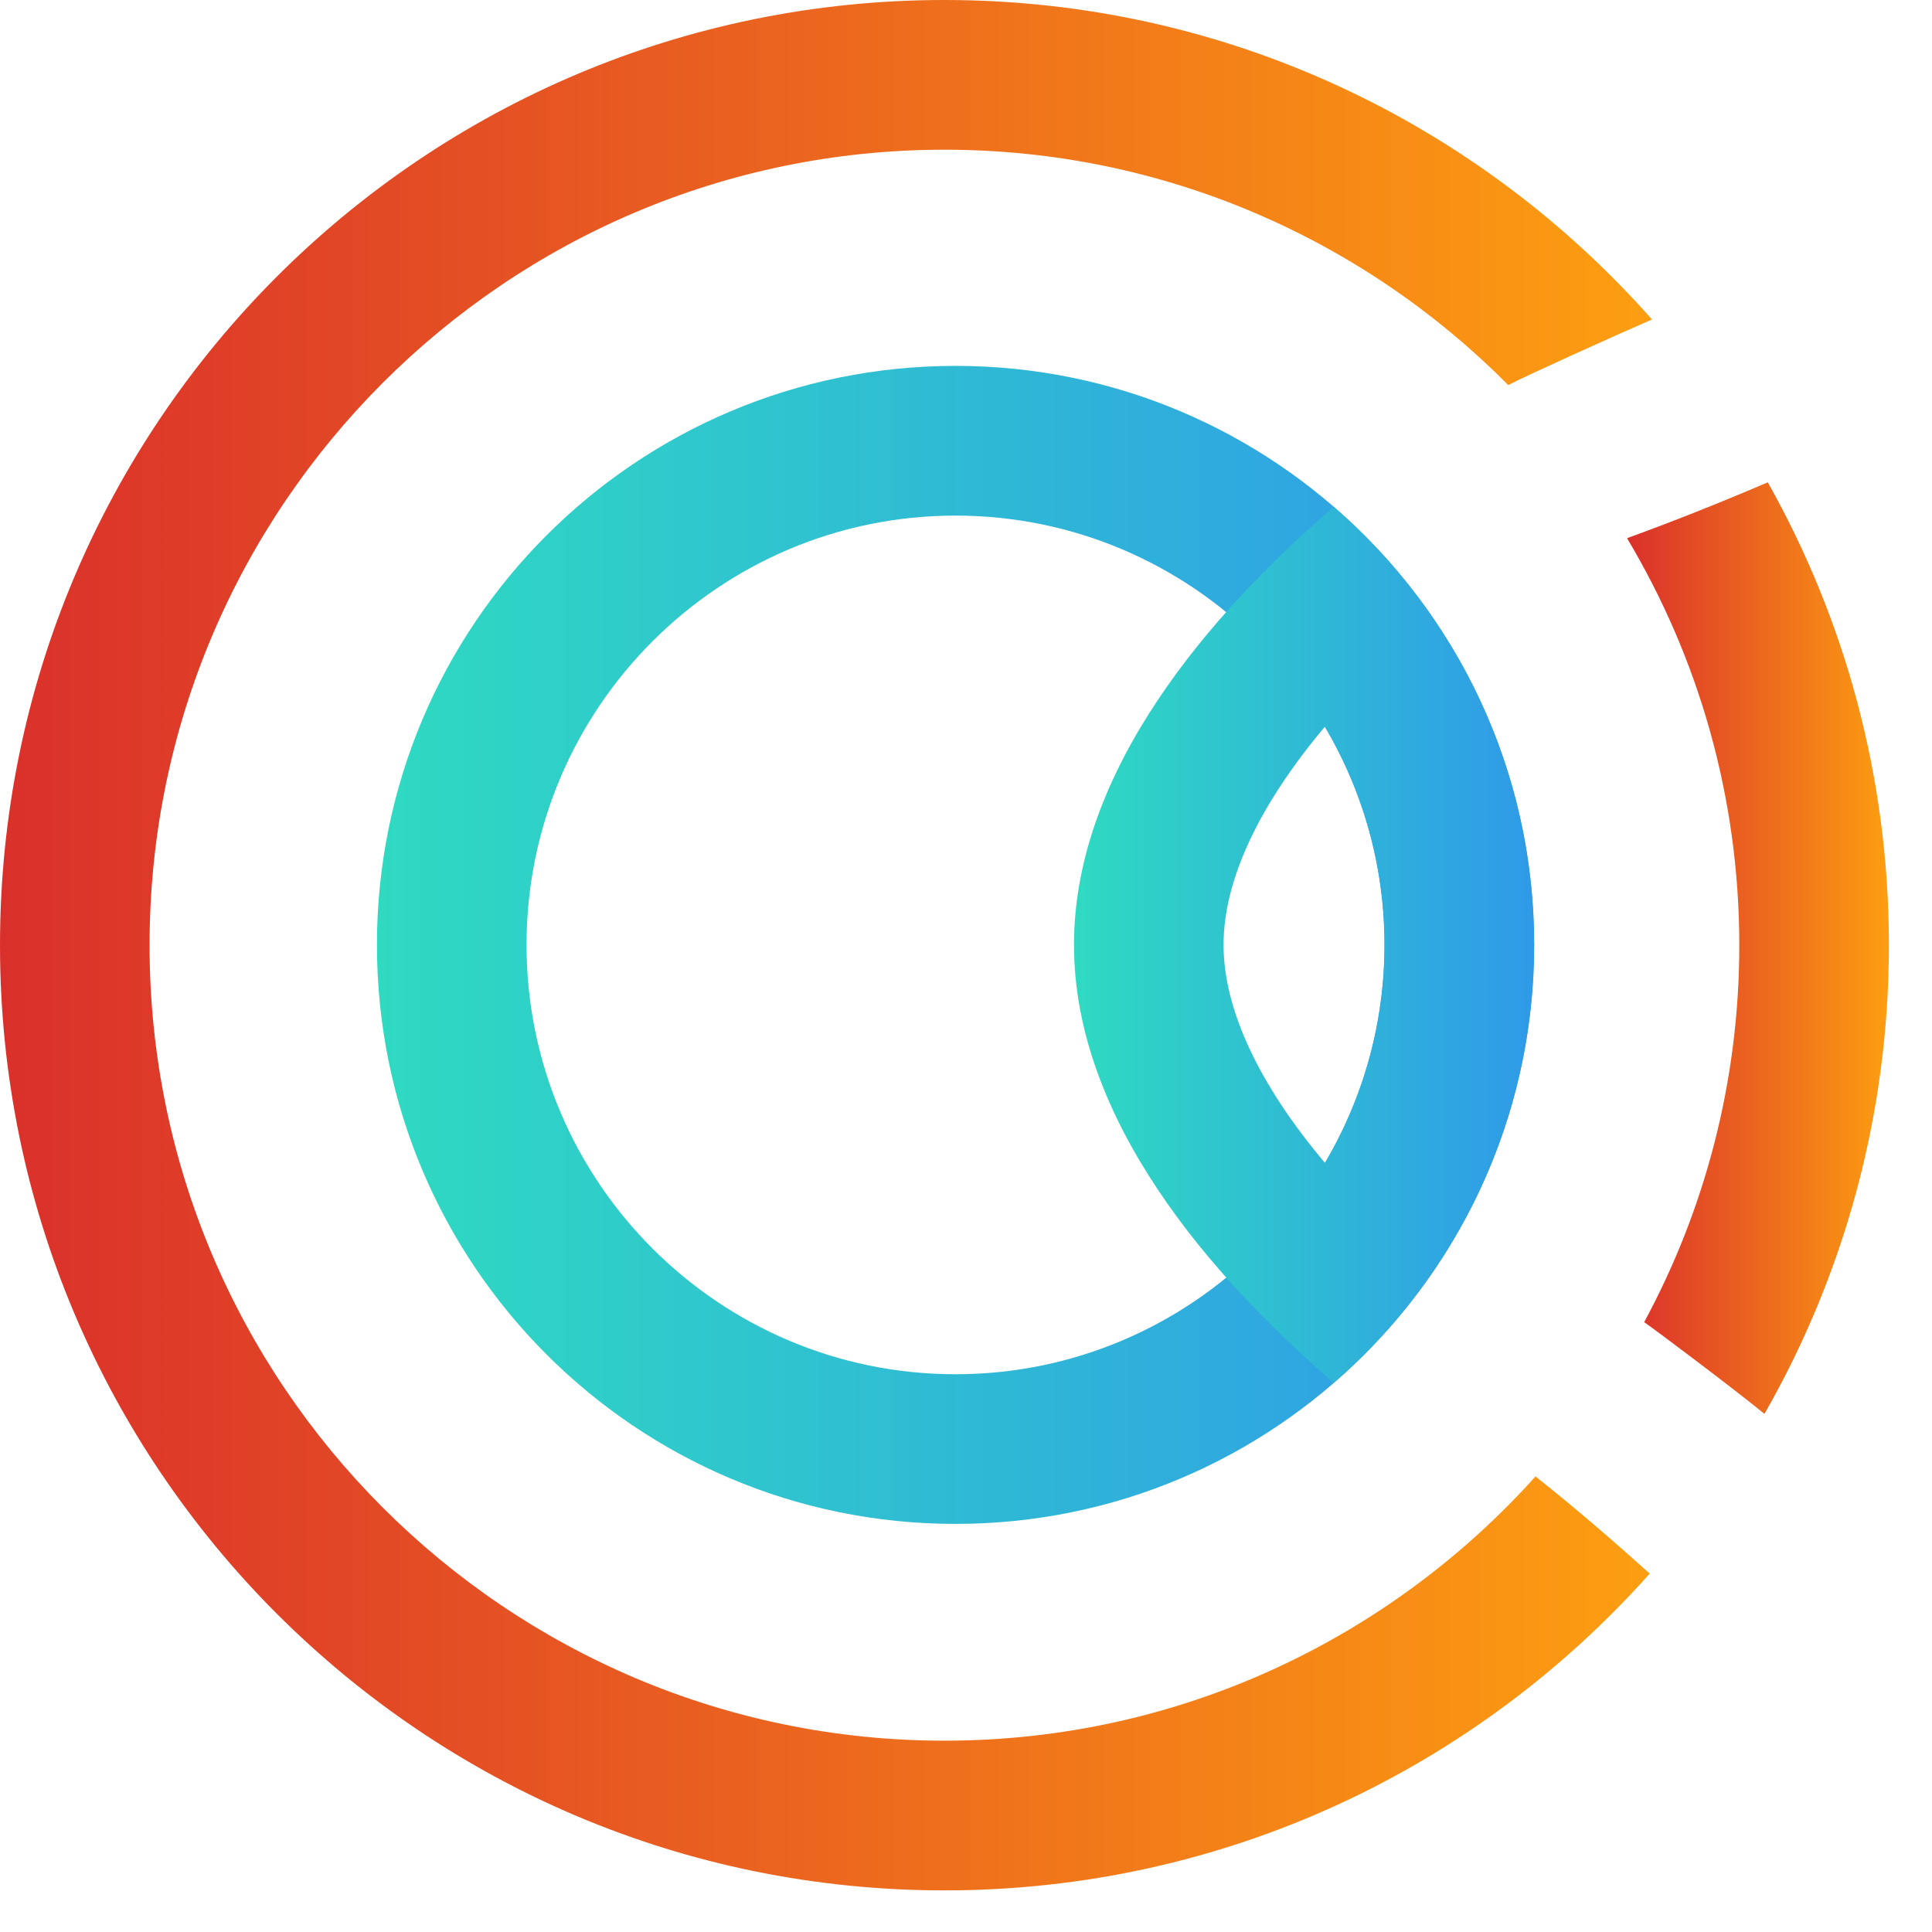
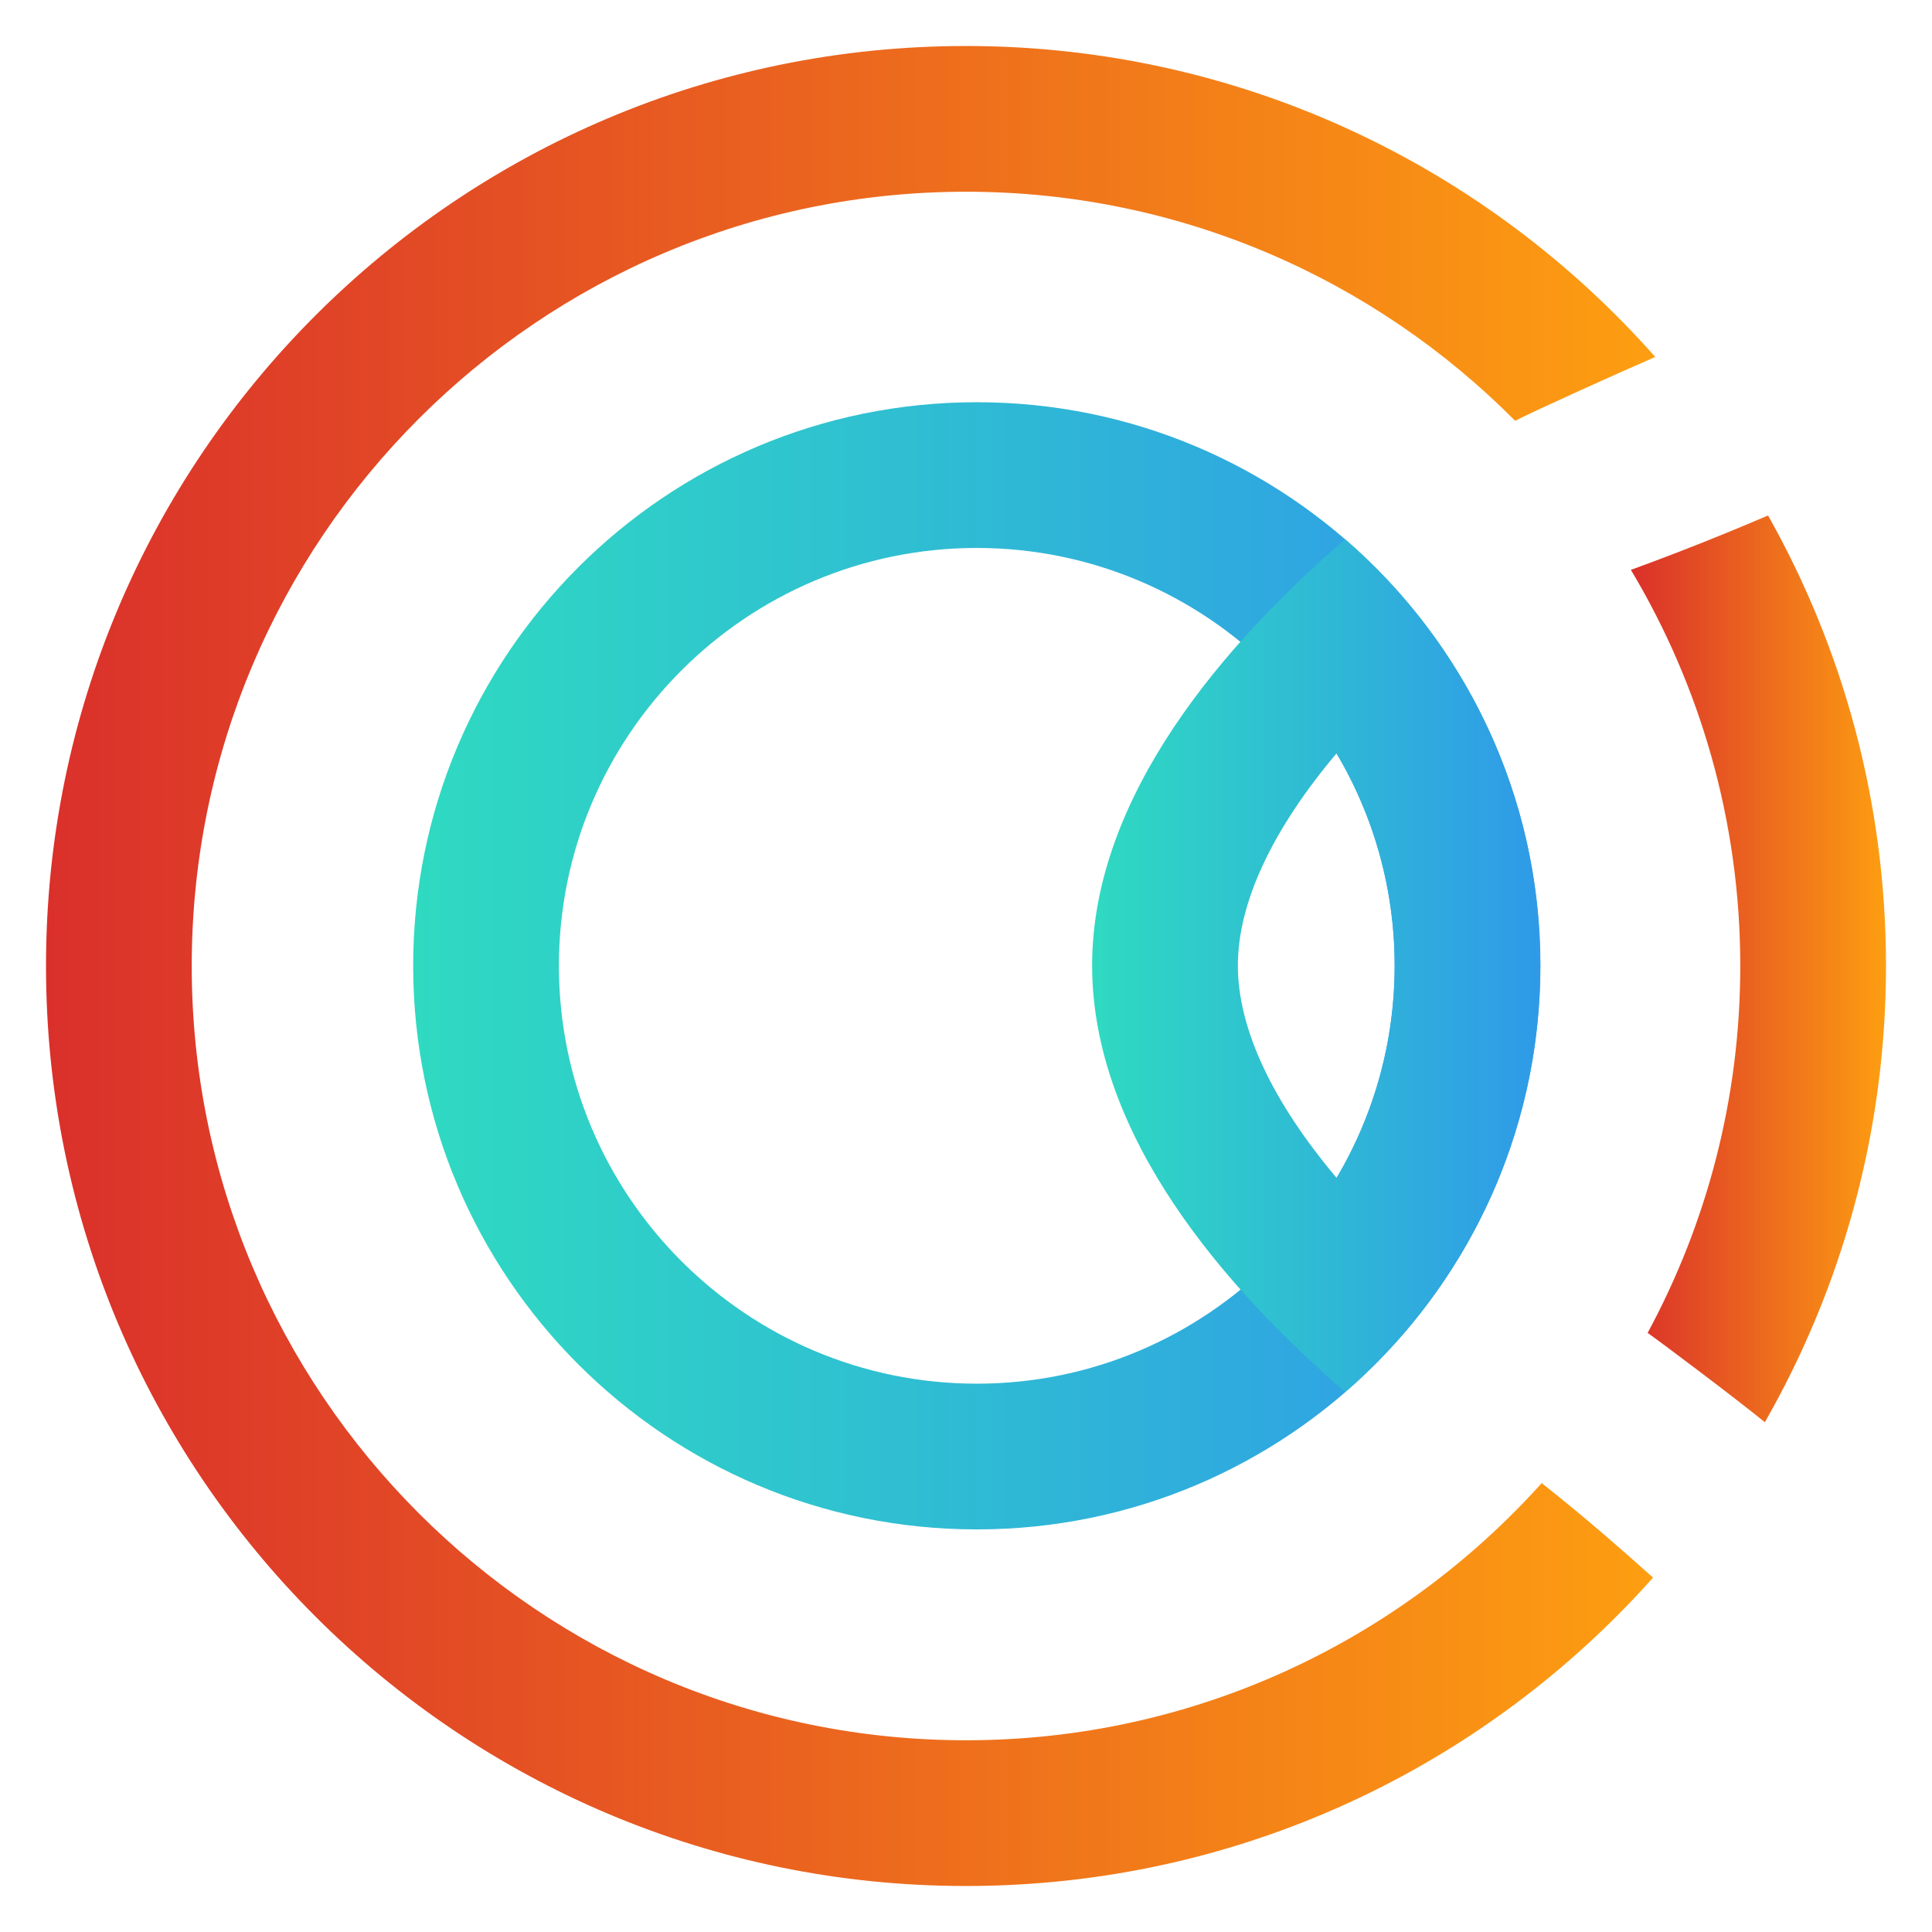
- <svg xmlns="http://www.w3.org/2000/svg" width="39" height="39" viewBox="0 0 39 39" fill="none">
-   <path fill-rule="evenodd" clip-rule="evenodd" d="M7.609 19.074C7.609 25.529 12.838 30.762 19.288 30.762C25.738 30.762 30.967 25.529 30.967 19.074C30.967 12.619 25.738 7.386 19.288 7.386C12.838 7.386 7.609 12.619 7.609 19.074ZM10.629 19.074C10.629 14.296 14.513 10.408 19.288 10.408C24.063 10.408 27.947 14.296 27.947 19.074C27.947 23.853 24.063 27.741 19.288 27.741C14.513 27.741 10.629 23.853 10.629 19.074Z" fill="url(#paint0_linear_6001_4796)" />
-   <path fill-rule="evenodd" clip-rule="evenodd" d="M21.68 19.072C21.68 22.605 24.446 25.771 26.923 27.914C29.4 25.771 30.97 22.605 30.97 19.072C30.97 15.538 29.4 12.373 26.923 10.23C24.446 12.373 21.68 15.538 21.68 19.072ZM24.699 19.072C24.699 17.769 25.411 16.254 26.746 14.668C27.526 15.989 27.95 17.506 27.95 19.072C27.95 20.638 27.526 22.155 26.746 23.475C25.411 21.89 24.699 20.375 24.699 19.072Z" fill="url(#paint1_linear_6001_4796)" />
-   <path fill-rule="evenodd" clip-rule="evenodd" d="M32.844 10.864C34.281 13.269 35.11 16.079 35.11 19.08C35.11 21.832 34.414 24.424 33.19 26.689C33.457 26.875 35.024 28.054 35.618 28.541C37.213 25.752 38.13 22.524 38.13 19.08C38.13 15.684 37.239 12.499 35.685 9.736C34.749 10.138 33.803 10.515 32.844 10.864Z" fill="url(#paint2_linear_6001_4796)" />
-   <path fill-rule="evenodd" clip-rule="evenodd" d="M0 19.08C0 29.617 8.536 38.16 19.065 38.16C24.727 38.16 29.81 35.687 33.302 31.765C32.562 31.1 31.808 30.448 31.026 29.828C31.015 29.819 31.009 29.81 30.998 29.802C28.059 33.075 23.798 35.138 19.065 35.138C10.217 35.138 3.019 27.935 3.019 19.08C3.019 10.226 10.217 3.022 19.065 3.022C23.509 3.022 27.538 4.841 30.446 7.773C30.795 7.59 32.61 6.768 33.348 6.449C29.855 2.496 24.753 0 19.065 0C8.536 0 0 8.542 0 19.08Z" fill="url(#paint3_linear_6001_4796)" />
+ <svg xmlns="http://www.w3.org/2000/svg" width="21" height="21" viewBox="0 0 21 21" fill="none">
+   <path fill-rule="evenodd" clip-rule="evenodd" d="M4.491 10.498C4.491 13.881 7.234 16.624 10.617 16.624C14 16.624 16.742 13.881 16.742 10.498C16.742 7.115 14 4.372 10.617 4.372C7.234 4.372 4.491 7.115 4.491 10.498ZM6.075 10.498C6.075 7.993 8.112 5.956 10.617 5.956C13.121 5.956 15.159 7.993 15.159 10.498C15.159 13.002 13.121 15.04 10.617 15.04C8.112 15.04 6.075 13.002 6.075 10.498Z" fill="url(#paint0_linear_2824_8784)" />
+   <path fill-rule="evenodd" clip-rule="evenodd" d="M11.871 10.495C11.871 12.348 13.322 14.007 14.621 15.13C15.92 14.007 16.744 12.348 16.744 10.495C16.744 8.644 15.92 6.985 14.621 5.861C13.322 6.985 11.871 8.644 11.871 10.495ZM13.455 10.495C13.455 9.813 13.828 9.019 14.528 8.188C14.938 8.88 15.16 9.675 15.16 10.495C15.16 11.316 14.938 12.111 14.528 12.803C13.828 11.972 13.455 11.179 13.455 10.495Z" fill="url(#paint1_linear_2824_8784)" />
+   <path fill-rule="evenodd" clip-rule="evenodd" d="M17.727 6.194C18.481 7.454 18.916 8.927 18.916 10.5C18.916 11.942 18.551 13.3 17.909 14.488C18.049 14.586 18.871 15.203 19.183 15.459C20.019 13.997 20.5 12.305 20.5 10.5C20.5 8.72 20.033 7.051 19.218 5.603C18.727 5.813 18.231 6.011 17.727 6.194Z" fill="url(#paint2_linear_2824_8784)" />
+   <path fill-rule="evenodd" clip-rule="evenodd" d="M0.5 10.5C0.5 16.023 4.977 20.5 10.5 20.5C13.47 20.5 16.136 19.204 17.968 17.148C17.579 16.799 17.184 16.458 16.773 16.133C16.768 16.129 16.765 16.123 16.759 16.119C15.217 17.835 12.983 18.916 10.5 18.916C5.859 18.916 2.084 15.141 2.084 10.5C2.084 5.859 5.859 2.084 10.5 2.084C12.831 2.084 14.944 3.037 16.469 4.574C16.652 4.478 17.605 4.047 17.992 3.88C16.159 1.808 13.483 0.5 10.5 0.5C4.977 0.5 0.5 4.977 0.5 10.5Z" fill="url(#paint3_linear_2824_8784)" />
  <defs>
-     <linearGradient id="paint0_linear_6001_4796" x1="7.609" y1="19.074" x2="30.967" y2="19.074" gradientUnits="userSpaceOnUse">
+     <linearGradient id="paint0_linear_2824_8784" x1="4.491" y1="10.498" x2="16.742" y2="10.498" gradientUnits="userSpaceOnUse">
      <stop stop-color="#2FDAC1" />
      <stop offset="1" stop-color="#2F9AE8" />
      <stop offset="1" stop-color="#2F9AE8" />
    </linearGradient>
-     <linearGradient id="paint1_linear_6001_4796" x1="21.68" y1="19.072" x2="30.97" y2="19.072" gradientUnits="userSpaceOnUse">
+     <linearGradient id="paint1_linear_2824_8784" x1="11.871" y1="10.496" x2="16.744" y2="10.496" gradientUnits="userSpaceOnUse">
      <stop stop-color="#2FDAC1" />
      <stop offset="1" stop-color="#2F9AE8" />
    </linearGradient>
-     <linearGradient id="paint2_linear_6001_4796" x1="32.843" y1="19.139" x2="38.129" y2="19.139" gradientUnits="userSpaceOnUse">
+     <linearGradient id="paint2_linear_2824_8784" x1="17.727" y1="10.531" x2="20.5" y2="10.531" gradientUnits="userSpaceOnUse">
      <stop stop-color="#DA302B" />
      <stop offset="1" stop-color="#FD9E11" />
    </linearGradient>
-     <linearGradient id="paint3_linear_6001_4796" x1="-0" y1="19.08" x2="33.348" y2="19.08" gradientUnits="userSpaceOnUse">
+     <linearGradient id="paint3_linear_2824_8784" x1="0.5" y1="10.5" x2="17.992" y2="10.5" gradientUnits="userSpaceOnUse">
      <stop stop-color="#DA302B" />
      <stop offset="1" stop-color="#FD9E11" />
    </linearGradient>
  </defs>
</svg>
